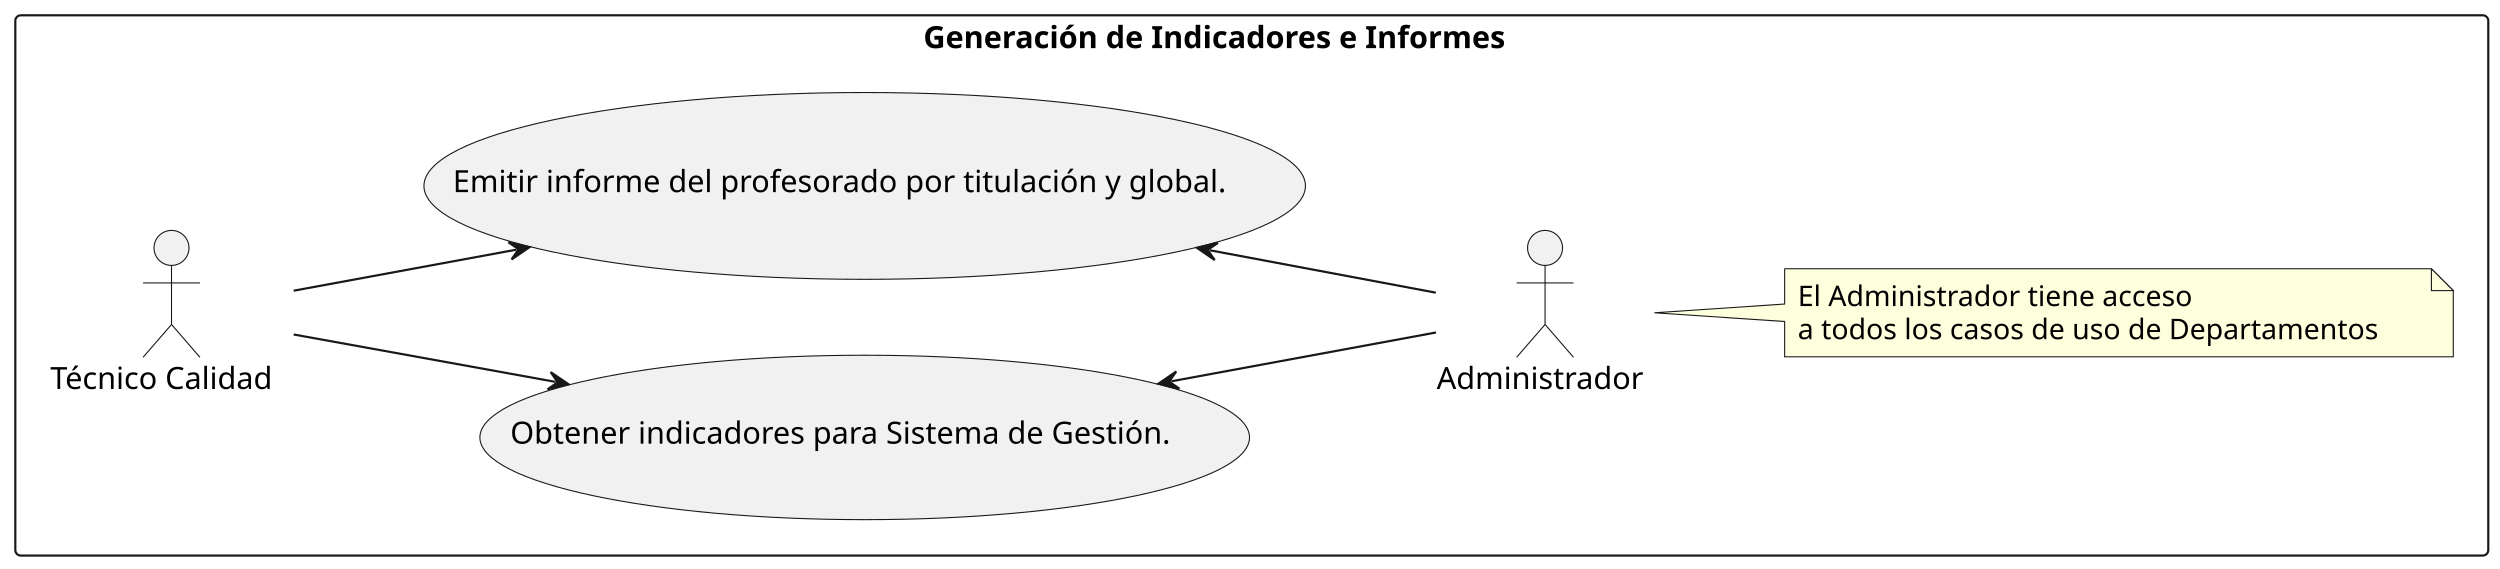
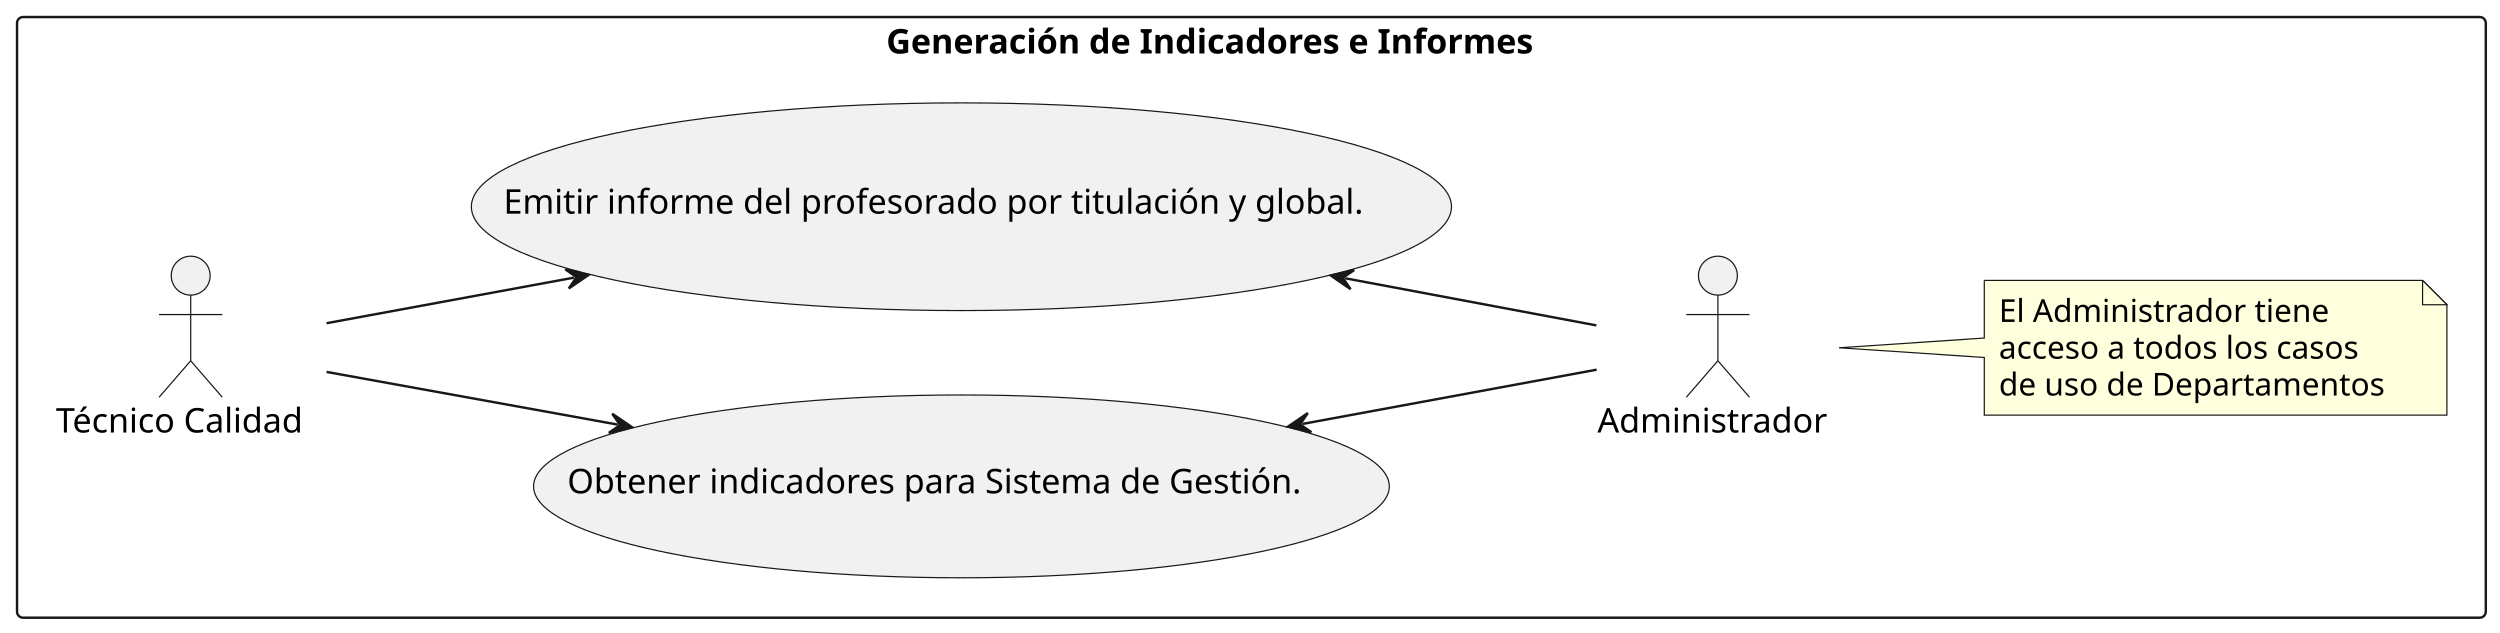
- <svg xmlns="http://www.w3.org/2000/svg" contentStyleType="text/css" data-diagram-type="DESCRIPTION" height="260px" preserveAspectRatio="none" style="width:1143px;height:260px;background:#FFFFFF;" version="1.1" viewBox="0 0 1143 260" width="1143px" zoomAndPan="magnify">
+ <svg xmlns="http://www.w3.org/2000/svg" contentStyleType="text/css" data-diagram-type="DESCRIPTION" height="260px" preserveAspectRatio="none" style="width:1028px;height:260px;background:#FFFFFF;" version="1.1" viewBox="0 0 1028 260" width="1028px" zoomAndPan="magnify">
  <defs />
  <g>
    <g id="cluster_Generación de Indicadores e Informes">
-       <rect fill="none" height="247" rx="2.5" ry="2.5" style="stroke:#181818;stroke-width:1;" width="1130.64" x="7" y="7" />
-       <text fill="#000000" font-family="sans-serif" font-size="14" font-weight="bold" lengthAdjust="spacing" textLength="300.31" x="422.165" y="21.995">Generación de Indicadores e Informes</text>
+       <rect fill="none" height="247" rx="2.5" ry="2.5" style="stroke:#181818;stroke-width:1;" width="1015.16" x="7" y="7" />
+       <text fill="#000000" font-family="sans-serif" font-size="14" font-weight="bold" lengthAdjust="spacing" textLength="300.31" x="364.425" y="21.995">Generación de Indicadores e Informes</text>
    </g>
    <g id="elem_TecnicoCalidad">
      <ellipse cx="78.412" cy="113.35" fill="#F1F1F1" rx="8" ry="8" style="stroke:#181818;stroke-width:0.5;" />
      <path d="M78.412,121.35 L78.412,148.35 M65.412,129.35 L91.412,129.35 M78.412,148.35 L65.412,163.35 M78.412,148.35 L91.412,163.35 " fill="none" style="stroke:#181818;stroke-width:0.5;" />
      <text fill="#000000" font-family="sans-serif" font-size="14" lengthAdjust="spacing" textLength="110.824" x="23" y="177.845">Técnico Calidad</text>
    </g>
    <g id="elem_Admin">
      <ellipse cx="706.4" cy="113.35" fill="#F1F1F1" rx="8" ry="8" style="stroke:#181818;stroke-width:0.5;" />
      <path d="M706.4,121.35 L706.4,148.35 M693.4,129.35 L719.4,129.35 M706.4,148.35 L693.4,163.35 M706.4,148.35 L719.4,163.35 " fill="none" style="stroke:#181818;stroke-width:0.5;" />
      <text fill="#000000" font-family="sans-serif" font-size="14" lengthAdjust="spacing" textLength="99.08" x="656.86" y="177.845">Administrador</text>
    </g>
    <g id="elem_CU1">
      <ellipse cx="395.341" cy="199.998" fill="#F1F1F1" rx="175.941" ry="37.588" style="stroke:#181818;stroke-width:0.5;" />
      <text fill="#000000" font-family="sans-serif" font-size="14" lengthAdjust="spacing" textLength="324.147" x="233.268" y="202.845">Obtener indicadores para Sistema de Gestión.</text>
    </g>
    <g id="elem_CU2">
      <ellipse cx="395.338" cy="85.004" fill="#F1F1F1" rx="201.518" ry="42.704" style="stroke:#181818;stroke-width:0.5;" />
      <text fill="#000000" font-family="sans-serif" font-size="14" lengthAdjust="spacing" textLength="376.585" x="207.046" y="87.85">Emitir informe del profesorado por titulación y global.</text>
    </g>
    <g id="elem_GMN11">
-       <path d="M815.94,122.87 L815.94,139 L756.38,143 L815.94,147 L815.94,163.136 A0,0 0 0 0 815.94,163.136 L1121.639,163.136 A0,0 0 0 0 1121.639,163.136 L1121.639,132.87 L1111.639,122.87 L815.94,122.87 A0,0 0 0 0 815.94,122.87 " fill="#FEFFDD" style="stroke:#181818;stroke-width:0.5;" />
-       <path d="M1111.639,122.87 L1111.639,132.87 L1121.639,132.87 L1111.639,122.87 " fill="#FEFFDD" style="stroke:#181818;stroke-width:0.5;" />
-       <text fill="#000000" font-family="sans-serif" font-size="13" lengthAdjust="spacing" textLength="194.156" x="821.94" y="139.937">El Administrador tiene acceso</text>
-       <text fill="#000000" font-family="sans-serif" font-size="13" lengthAdjust="spacing" textLength="284.699" x="821.94" y="155.07">a todos los casos de uso de Departamentos</text>
+       <path d="M815.94,115.3 L815.94,139 L756.2,143 L815.94,147 L815.94,170.698 A0,0 0 0 0 815.94,170.698 L1006.162,170.698 A0,0 0 0 0 1006.162,170.698 L1006.162,125.3 L996.162,115.3 L815.94,115.3 A0,0 0 0 0 815.94,115.3 " fill="#FEFFDD" style="stroke:#181818;stroke-width:0.5;" />
+       <path d="M996.162,115.3 L996.162,125.3 L1006.162,125.3 L996.162,115.3 " fill="#FEFFDD" style="stroke:#181818;stroke-width:0.5;" />
+       <text fill="#000000" font-family="sans-serif" font-size="13" lengthAdjust="spacing" textLength="145.038" x="821.94" y="132.367">El Administrador tiene</text>
+       <text fill="#000000" font-family="sans-serif" font-size="13" lengthAdjust="spacing" textLength="160.462" x="821.94" y="147.5">acceso a todos los casos</text>
+       <text fill="#000000" font-family="sans-serif" font-size="13" lengthAdjust="spacing" textLength="169.222" x="821.94" y="162.632">de uso de Departamentos</text>
    </g>
    <g id="link_TecnicoCalidad_CU1">
      <path d="M134.27,152.93 C169.07,159.23 209.826,166.601 254.006,174.601 " fill="none" id="TecnicoCalidad-to-CU1" style="stroke:#181818;stroke-width:1;" />
      <polygon fill="#181818" points="259.91,175.67,251.767,170.13,254.99,174.779,250.341,178.002,259.91,175.67" style="stroke:#181818;stroke-width:1;" />
    </g>
    <g id="link_TecnicoCalidad_CU2">
      <path d="M134.27,132.9 C164.4,127.35 197.519,121.247 236.119,114.137 " fill="none" id="TecnicoCalidad-to-CU2" style="stroke:#181818;stroke-width:1;" />
      <polygon fill="#181818" points="242.02,113.05,232.444,110.746,237.103,113.956,233.893,118.614,242.02,113.05" style="stroke:#181818;stroke-width:1;" />
    </g>
    <g id="link_CU1_Admin">
      <path d="M535.551,174.322 C580.641,166.012 622.29,158.33 656.54,152.01 " fill="none" id="CU1-backto-Admin" style="stroke:#181818;stroke-width:1;" />
      <polygon fill="#181818" points="529.65,175.41,539.226,177.713,534.567,174.504,537.776,169.845,529.65,175.41" style="stroke:#181818;stroke-width:1;" />
    </g>
    <g id="link_CU2_Admin">
      <path d="M553.147,114.427 C592.677,121.847 626.63,128.22 656.44,133.81 " fill="none" id="CU2-backto-Admin" style="stroke:#181818;stroke-width:1;" />
      <polygon fill="#181818" points="547.25,113.32,555.358,118.912,552.164,114.242,556.833,111.049,547.25,113.32" style="stroke:#181818;stroke-width:1;" />
    </g>
  </g>
</svg>
